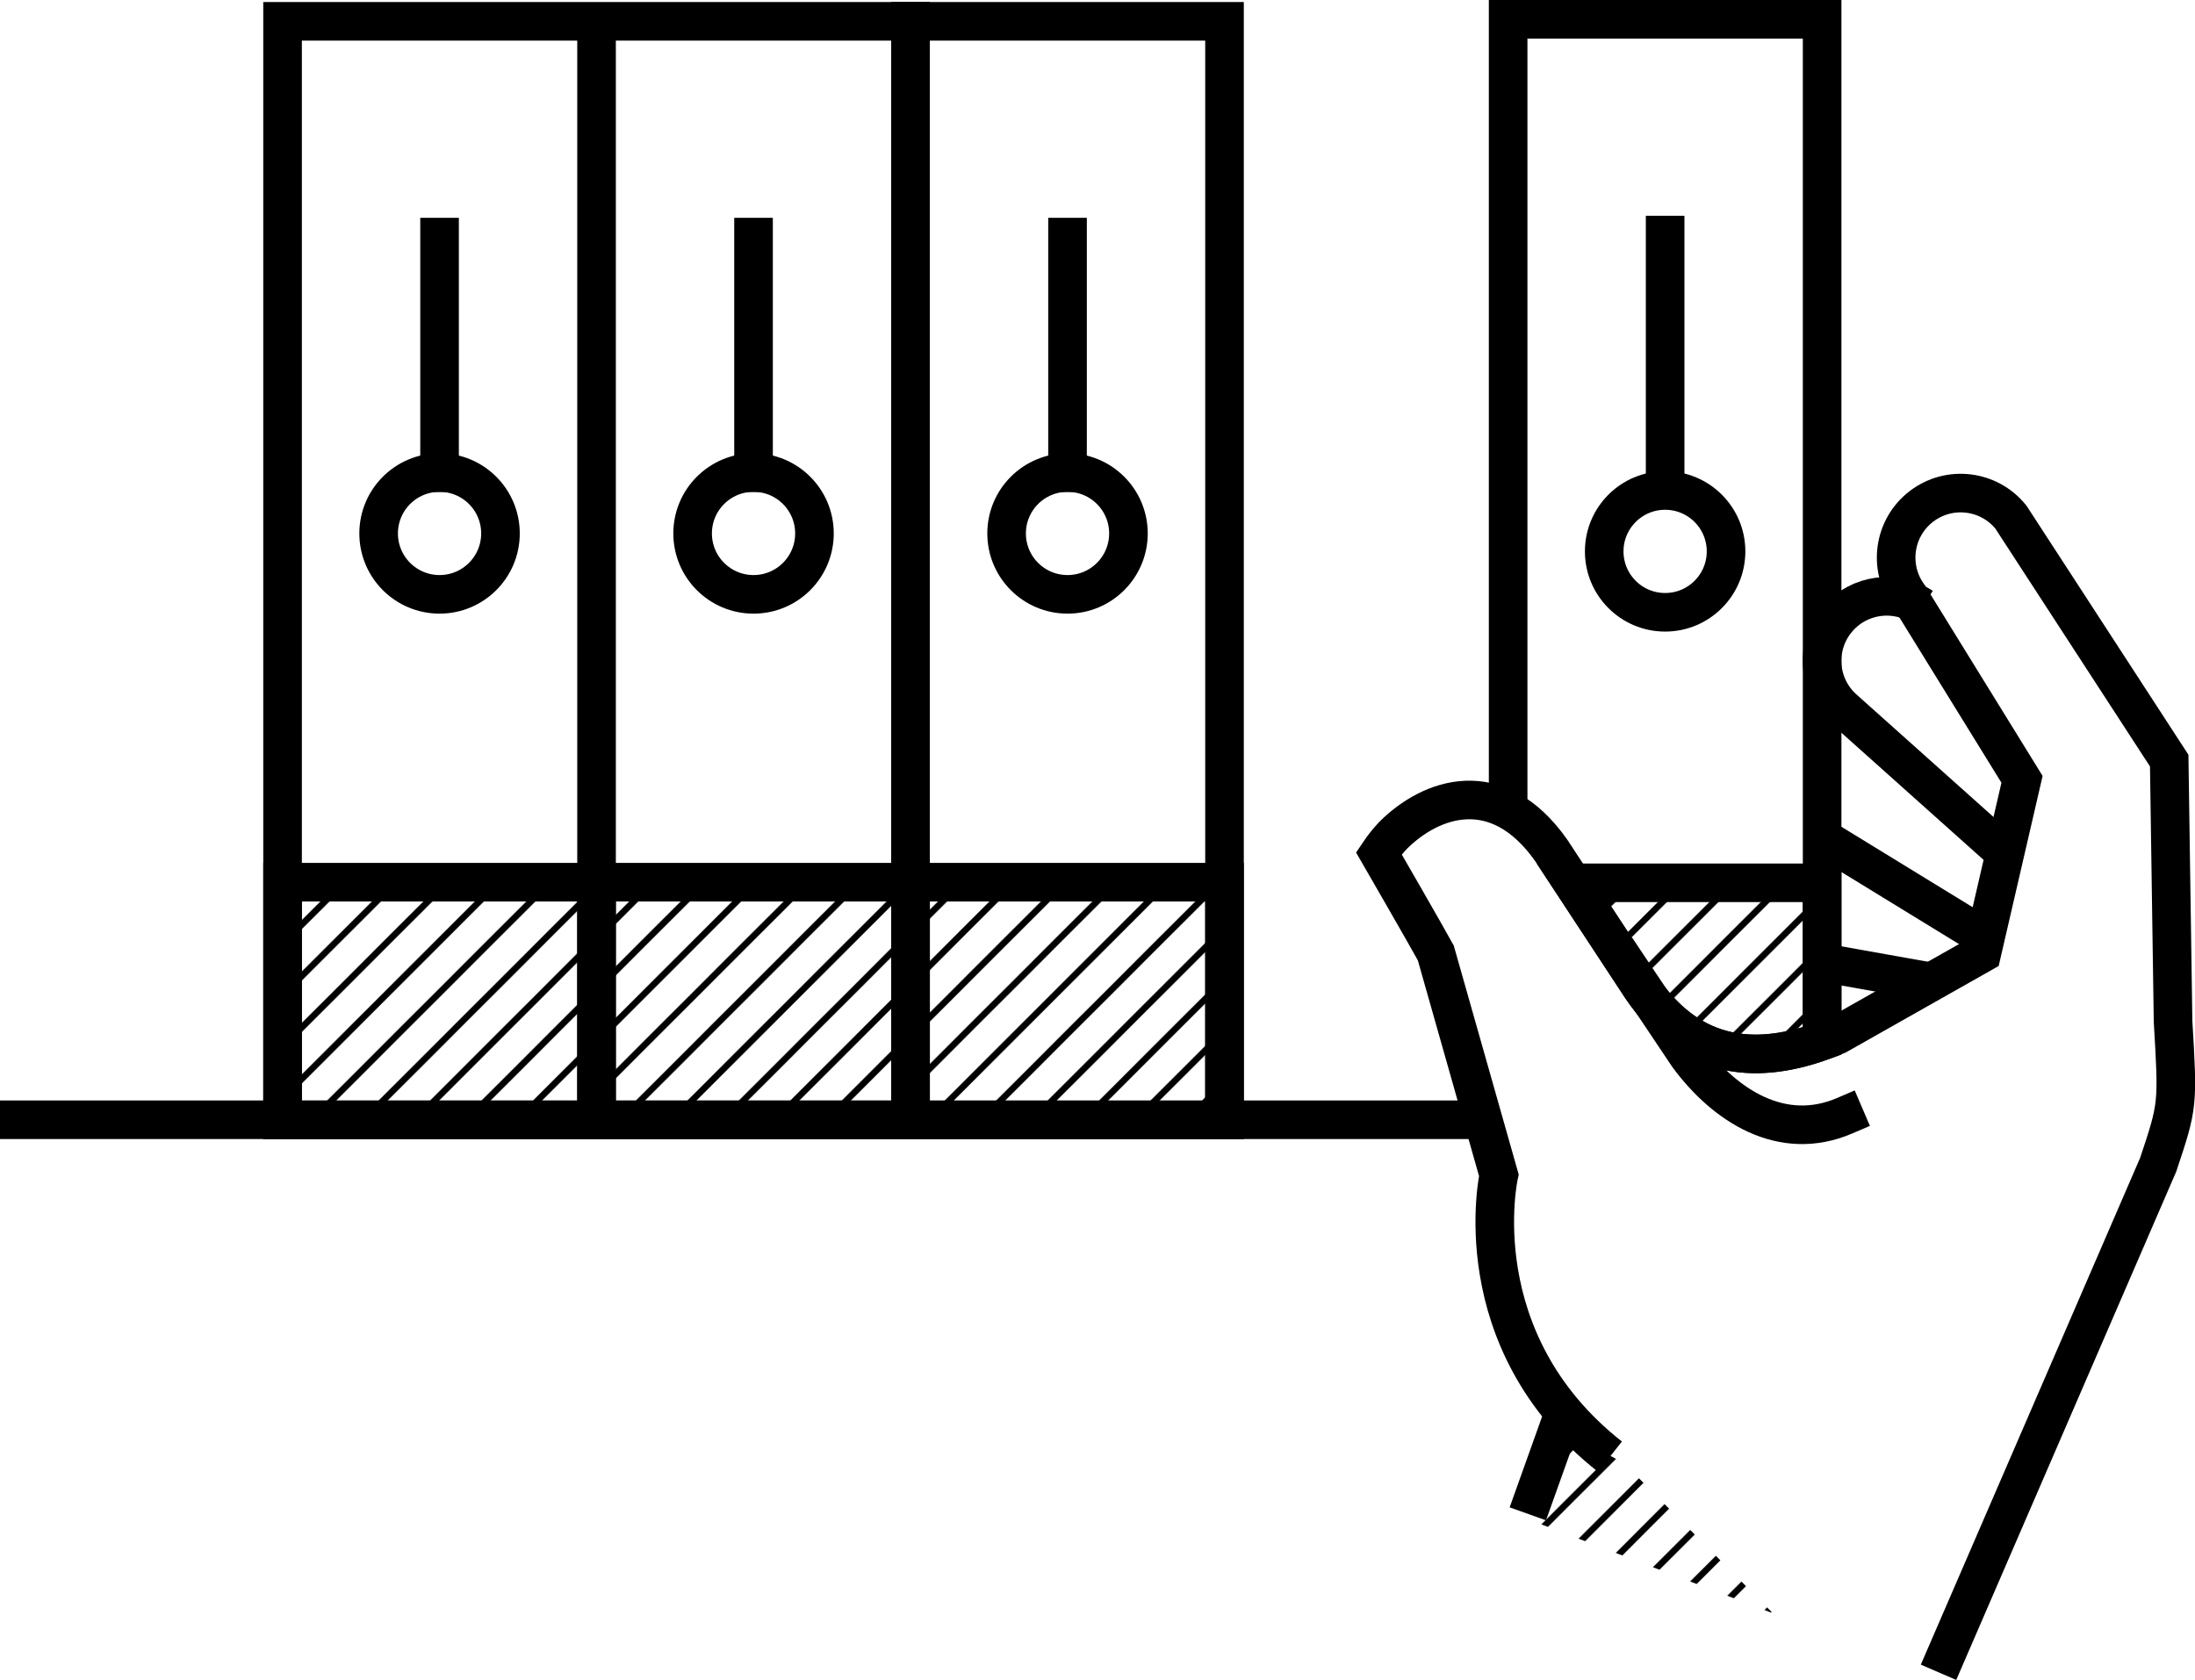
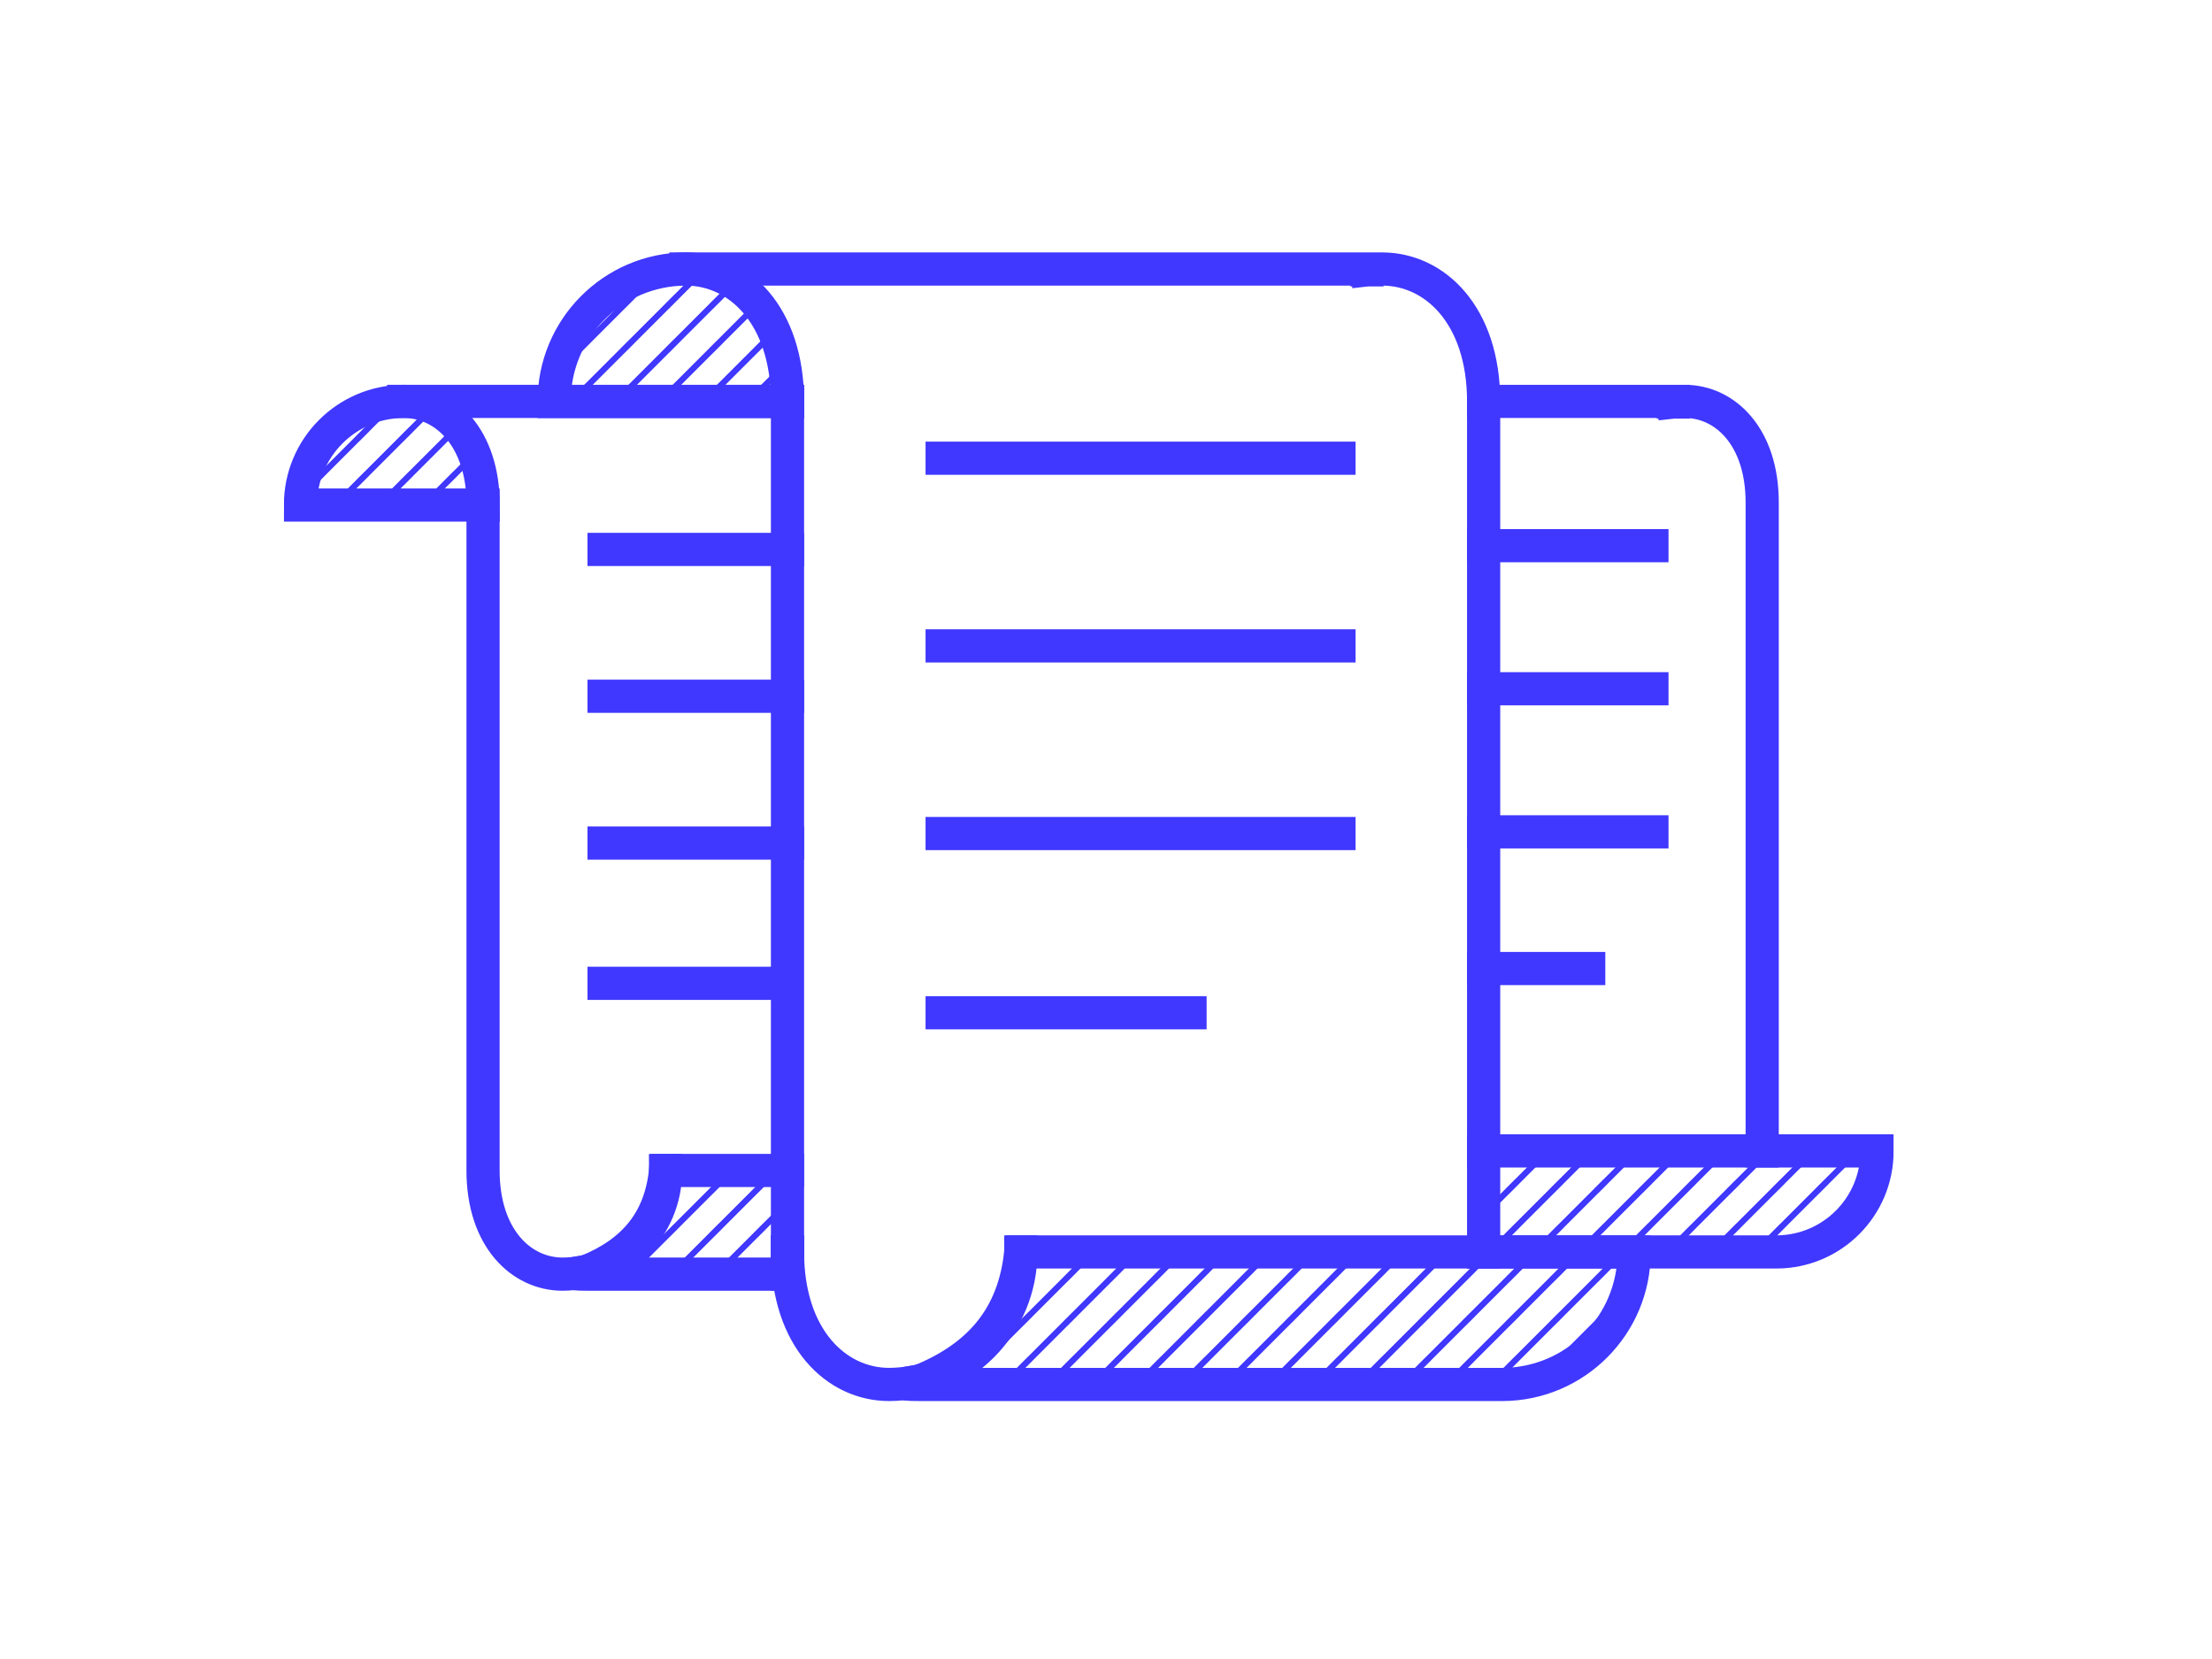
- <svg xmlns="http://www.w3.org/2000/svg" viewBox="0 0 682.44 522.46">
+ <svg xmlns="http://www.w3.org/2000/svg" viewBox="0 0 800 600">
  <defs>
-     <style>
-             .cls-1,.cls-2,.cls-3,.cls-5{fill:none}.cls-2,.cls-3,.cls-4,.cls-5{stroke:currentColor}.cls-2,.cls-3,.cls-4{stroke-linecap:square}.cls-2,.cls-5{stroke-miterlimit:10}.cls-2{stroke-width:2px}.cls-3,.cls-4,.cls-5{stroke-width:12px}.cls-4{fill:url(#lines)}
-         </style>
-     <pattern id="lines" data-name="lines" width="16" height="16" patternTransform="translate(509.39 576)" patternUnits="userSpaceOnUse">
-       <path class="cls-1" d="M0 0h16v16H0z" />
-       <path class="cls-2" d="M1.98 78.02l66-66M-14.02 78.02l66-66M-30.02 78.02l66-66M-46.02 78.02l66-66M-62.02 78.02l66-66M1.98 62.02l66-66M-14.02 62.02l66-66M-30.02 62.02l66-66M-46.02 62.02l66-66M-62.02 62.02l66-66M1.98 46.02l66-66M-14.02 46.02l66-66M-30.02 46.02l66-66M-46.02 46.02l66-66M-62.02 46.02l66-66M1.98 30.02l66-66M-14.02 30.02l66-66M-30.02 30.02l66-66M-46.02 30.02l66-66M-62.02 30.02l66-66M1.98 14.02l66-66M-14.02 14.02l66-66M-30.02 14.02l66-66M-46.02 14.02l66-66M-62.02 14.02l66-66" />
-     </pattern>
-     <pattern id="lines-7" data-name="lines" width="16" height="16" patternTransform="translate(125.39 109.33)" patternUnits="userSpaceOnUse">
-       <path class="cls-1" d="M0 0h16v16H0z" />
-       <path class="cls-2" d="M1.98 78.02l66-66M-14.02 78.02l66-66M-30.02 78.02l66-66M-46.02 78.02l66-66M-62.02 78.02l66-66M1.98 62.02l66-66M-14.02 62.02l66-66M-30.02 62.02l66-66M-46.02 62.02l66-66M-62.02 62.02l66-66M1.98 46.02l66-66M-14.02 46.02l66-66M-30.02 46.02l66-66M-46.02 46.02l66-66M-62.02 46.02l66-66M1.98 30.02l66-66M-14.02 30.02l66-66M-30.02 30.02l66-66M-46.02 30.02l66-66M-62.02 30.02l66-66M1.98 14.02l66-66M-14.02 14.02l66-66M-30.02 14.02l66-66M-46.02 14.02l66-66M-62.02 14.02l66-66" />
+     <style>.cls-1,.cls-2,.cls-4,.cls-5{fill:none;}.cls-2,.cls-3,.cls-4,.cls-5{stroke:#4038ff;stroke-linecap:square;}.cls-2,.cls-3,.cls-4{stroke-miterlimit:10;}.cls-2{stroke-width:2px;}.cls-3,.cls-4,.cls-5{stroke-width:12px;}.cls-3{fill:url(#lines);}</style>
+     <pattern id="lines" data-name="lines" width="16" height="16" patternUnits="userSpaceOnUse" viewBox="0 0 16 16">
+       <rect class="cls-1" width="16" height="16" />
+       <line class="cls-2" x1="1.98" y1="78.02" x2="67.98" y2="12.02" />
+       <line class="cls-2" x1="-14.02" y1="78.02" x2="51.98" y2="12.02" />
+       <line class="cls-2" x1="-30.02" y1="78.02" x2="35.98" y2="12.02" />
+       <line class="cls-2" x1="-46.02" y1="78.02" x2="19.98" y2="12.02" />
+       <line class="cls-2" x1="-62.02" y1="78.02" x2="3.98" y2="12.02" />
+       <line class="cls-2" x1="1.98" y1="62.02" x2="67.98" y2="-3.98" />
+       <line class="cls-2" x1="-14.02" y1="62.02" x2="51.98" y2="-3.98" />
+       <line class="cls-2" x1="-30.02" y1="62.02" x2="35.98" y2="-3.98" />
+       <line class="cls-2" x1="-46.02" y1="62.02" x2="19.98" y2="-3.98" />
+       <line class="cls-2" x1="-62.02" y1="62.02" x2="3.98" y2="-3.98" />
+       <line class="cls-2" x1="1.98" y1="46.02" x2="67.98" y2="-19.98" />
+       <line class="cls-2" x1="-14.02" y1="46.02" x2="51.98" y2="-19.98" />
+       <line class="cls-2" x1="-30.02" y1="46.02" x2="35.98" y2="-19.98" />
+       <line class="cls-2" x1="-46.02" y1="46.02" x2="19.98" y2="-19.98" />
+       <line class="cls-2" x1="-62.02" y1="46.02" x2="3.98" y2="-19.98" />
+       <line class="cls-2" x1="1.98" y1="30.02" x2="67.98" y2="-35.98" />
+       <line class="cls-2" x1="-14.02" y1="30.02" x2="51.98" y2="-35.98" />
+       <line class="cls-2" x1="-30.02" y1="30.02" x2="35.98" y2="-35.98" />
+       <line class="cls-2" x1="-46.02" y1="30.02" x2="19.98" y2="-35.98" />
+       <line class="cls-2" x1="-62.02" y1="30.02" x2="3.98" y2="-35.98" />
+       <line class="cls-2" x1="1.98" y1="14.02" x2="67.98" y2="-51.98" />
+       <line class="cls-2" x1="-14.02" y1="14.02" x2="51.98" y2="-51.98" />
+       <line class="cls-2" x1="-30.02" y1="14.02" x2="35.98" y2="-51.98" />
+       <line class="cls-2" x1="-46.02" y1="14.02" x2="19.98" y2="-51.98" />
+       <line class="cls-2" x1="-62.02" y1="14.02" x2="3.98" y2="-51.98" />
    </pattern>
  </defs>
  <g id="Layer_2" data-name="Layer 2">
-     <g id="Layer_31" data-name="Layer 31">
-       <path class="cls-3" d="M136.66 73.74V147M234.28 73.74V147M87.85 6.63V348.3h97.62V6.63zM185.47 6.63V348.3h97.62V6.63z" />
-       <path class="cls-4" d="M87.85 274.36v73.94h97.62v-73.94zM185.47 274.36v73.94h97.62v-73.94z" />
-       <path class="cls-3" d="M331.9 73.74V147M6 348.24h453.05M283.09 6.63V348.3h97.62V6.63z" />
-       <path class="cls-4" d="M283.09 274.36v73.94h97.62v-73.94z" />
-       <circle class="cls-3" cx="136.66" cy="165.9" r="18.94" />
-       <circle class="cls-3" cx="234.28" cy="165.9" r="18.94" />
-       <circle class="cls-3" cx="331.9" cy="165.9" r="18.94" />
-       <path class="cls-3" d="M517.7 73.11v73.22M566.51 321.66V6h-97.62v242.49" />
-       <path class="cls-5" d="M566.51 299.33l32.76 5.84M566.51 260.49l51 31.26M597.62 188.77a20.06 20.06 0 00-26.09 3.48 20 20 0 001.76 28.29l52.44 46.9" />
-       <path class="cls-5" d="M602.7 520.08L671 362.21c6.16-18.48 6.16-18.48 4.62-44.53l-1.2-81.14-49.21-75.71a20.06 20.06 0 00-31.73 24.54l35.18 57-12.51 54.13-44.87 25.39c-24.67 10.44-45.54 7.77-60.89-14.65l-28.12-42.8c-16.75-23.77-37.42-16.38-49.19-4.6a43.77 43.77 0 00-4.4 5.53s14.69 25.44 17.72 31l19.6 69.11s-11.46 51.3 34.55 87.54" />
-       <path stroke-width="12" stroke-miterlimit="10" stroke="currentColor" d="M486.22 439.43l-11.21 31.37" />
-       <path d="M573.49 347c-19.43 8.34-37.2-3.1-48.66-18.64l-19-28.37" stroke-width="12" stroke-miterlimit="10" stroke-linecap="square" stroke="currentColor" fill="none" />
-       <path stroke="inherit" d="M504.6 454.74c-13.56-6.17-11.28-9.87-15-18.63l-14.81 36.27 76.43 29.35" fill="url(#lines-7)" />
-       <circle class="cls-3" cx="517.7" cy="171.48" r="18.94" />
-       <path class="cls-4" d="M510.39 307.24c14.35 21 33.53 24.66 56.12 16.52v-49.21h-77.6z" />
+     <g id="Platform-content-files">
+       <path class="cls-3" d="M108.68,182.66A37.39,37.39,0,0,1,146,145.17c14.91,0,28.75,13,28.75,37.49Z" />
+       <path class="cls-4" d="M146,145.17H284.81v.24" />
+       <path class="cls-4" d="M240.72,423.32a37.37,37.37,0,0,1-37.27,37.49c-14.9,0-28.75-13-28.75-37.49V182.66" />
+       <path class="cls-3" d="M284.81,460.81H212.23c-8.78,0-.67-.73-.18-.93,17.36-7,26.85-18.64,28.67-36.56h44.09" />
+       <path class="cls-5" d="M218.47,198.71h66.34" />
+       <path class="cls-5" d="M218.47,251.81h66.34" />
+       <path class="cls-5" d="M218.47,304.91h66.34" />
+       <path class="cls-5" d="M218.47,355.63h61.08" />
+       <path class="cls-3" d="M200.43,145.22a47.79,47.79,0,0,1,47.64-47.93c19.05,0,36.74,16.66,36.74,47.93Z" />
+       <path class="cls-4" d="M284.81,452.78v0ZM248.07,97.29H494.39v.31m0,0a49.08,49.08,0,0,1,5.45-.31c19.05,0,36.74,16.66,36.74,47.93V452.78" />
+       <path class="cls-4" d="M369.19,452.78a47.78,47.78,0,0,1-47.63,47.93c-19.06,0-36.75-16.66-36.75-47.93" />
+       <path class="cls-3" d="M332.55,499.52c-.63.26-11,1.19.22,1.19H543.39A47.78,47.78,0,0,0,591,452.78H369.19C366.86,475.7,354.74,490.55,332.55,499.52Z" />
+       <path class="cls-5" d="M340.74,165.72H484.25" />
+       <path class="cls-5" d="M340.74,233.59H484.25" />
+       <path class="cls-5" d="M340.74,301.46H484.25" />
+       <path class="cls-5" d="M340.74,366.28h89.65" />
+       <path class="cls-4" d="M536.58,145.17h68.59v.23m0,0a38.05,38.05,0,0,1,4.15-.23c14.53,0,28,12.7,28,36.54V416.24" />
+       <path class="cls-3" d="M536.58,416.24H678.85a36.43,36.43,0,0,1-36.32,36.54H536.58" />
+       <path class="cls-5" d="M536.58,197.35h60.86" />
+       <path class="cls-5" d="M536.58,249.1h60.86" />
+       <path class="cls-5" d="M536.58,300.85h60.86" />
+       <path class="cls-5" d="M536.58,350.28h38" />
+       <line class="cls-4" x1="284.81" y1="145.22" x2="284.81" y2="460.81" />
+       <rect class="cls-1" width="800" height="600" />
    </g>
  </g>
</svg>
